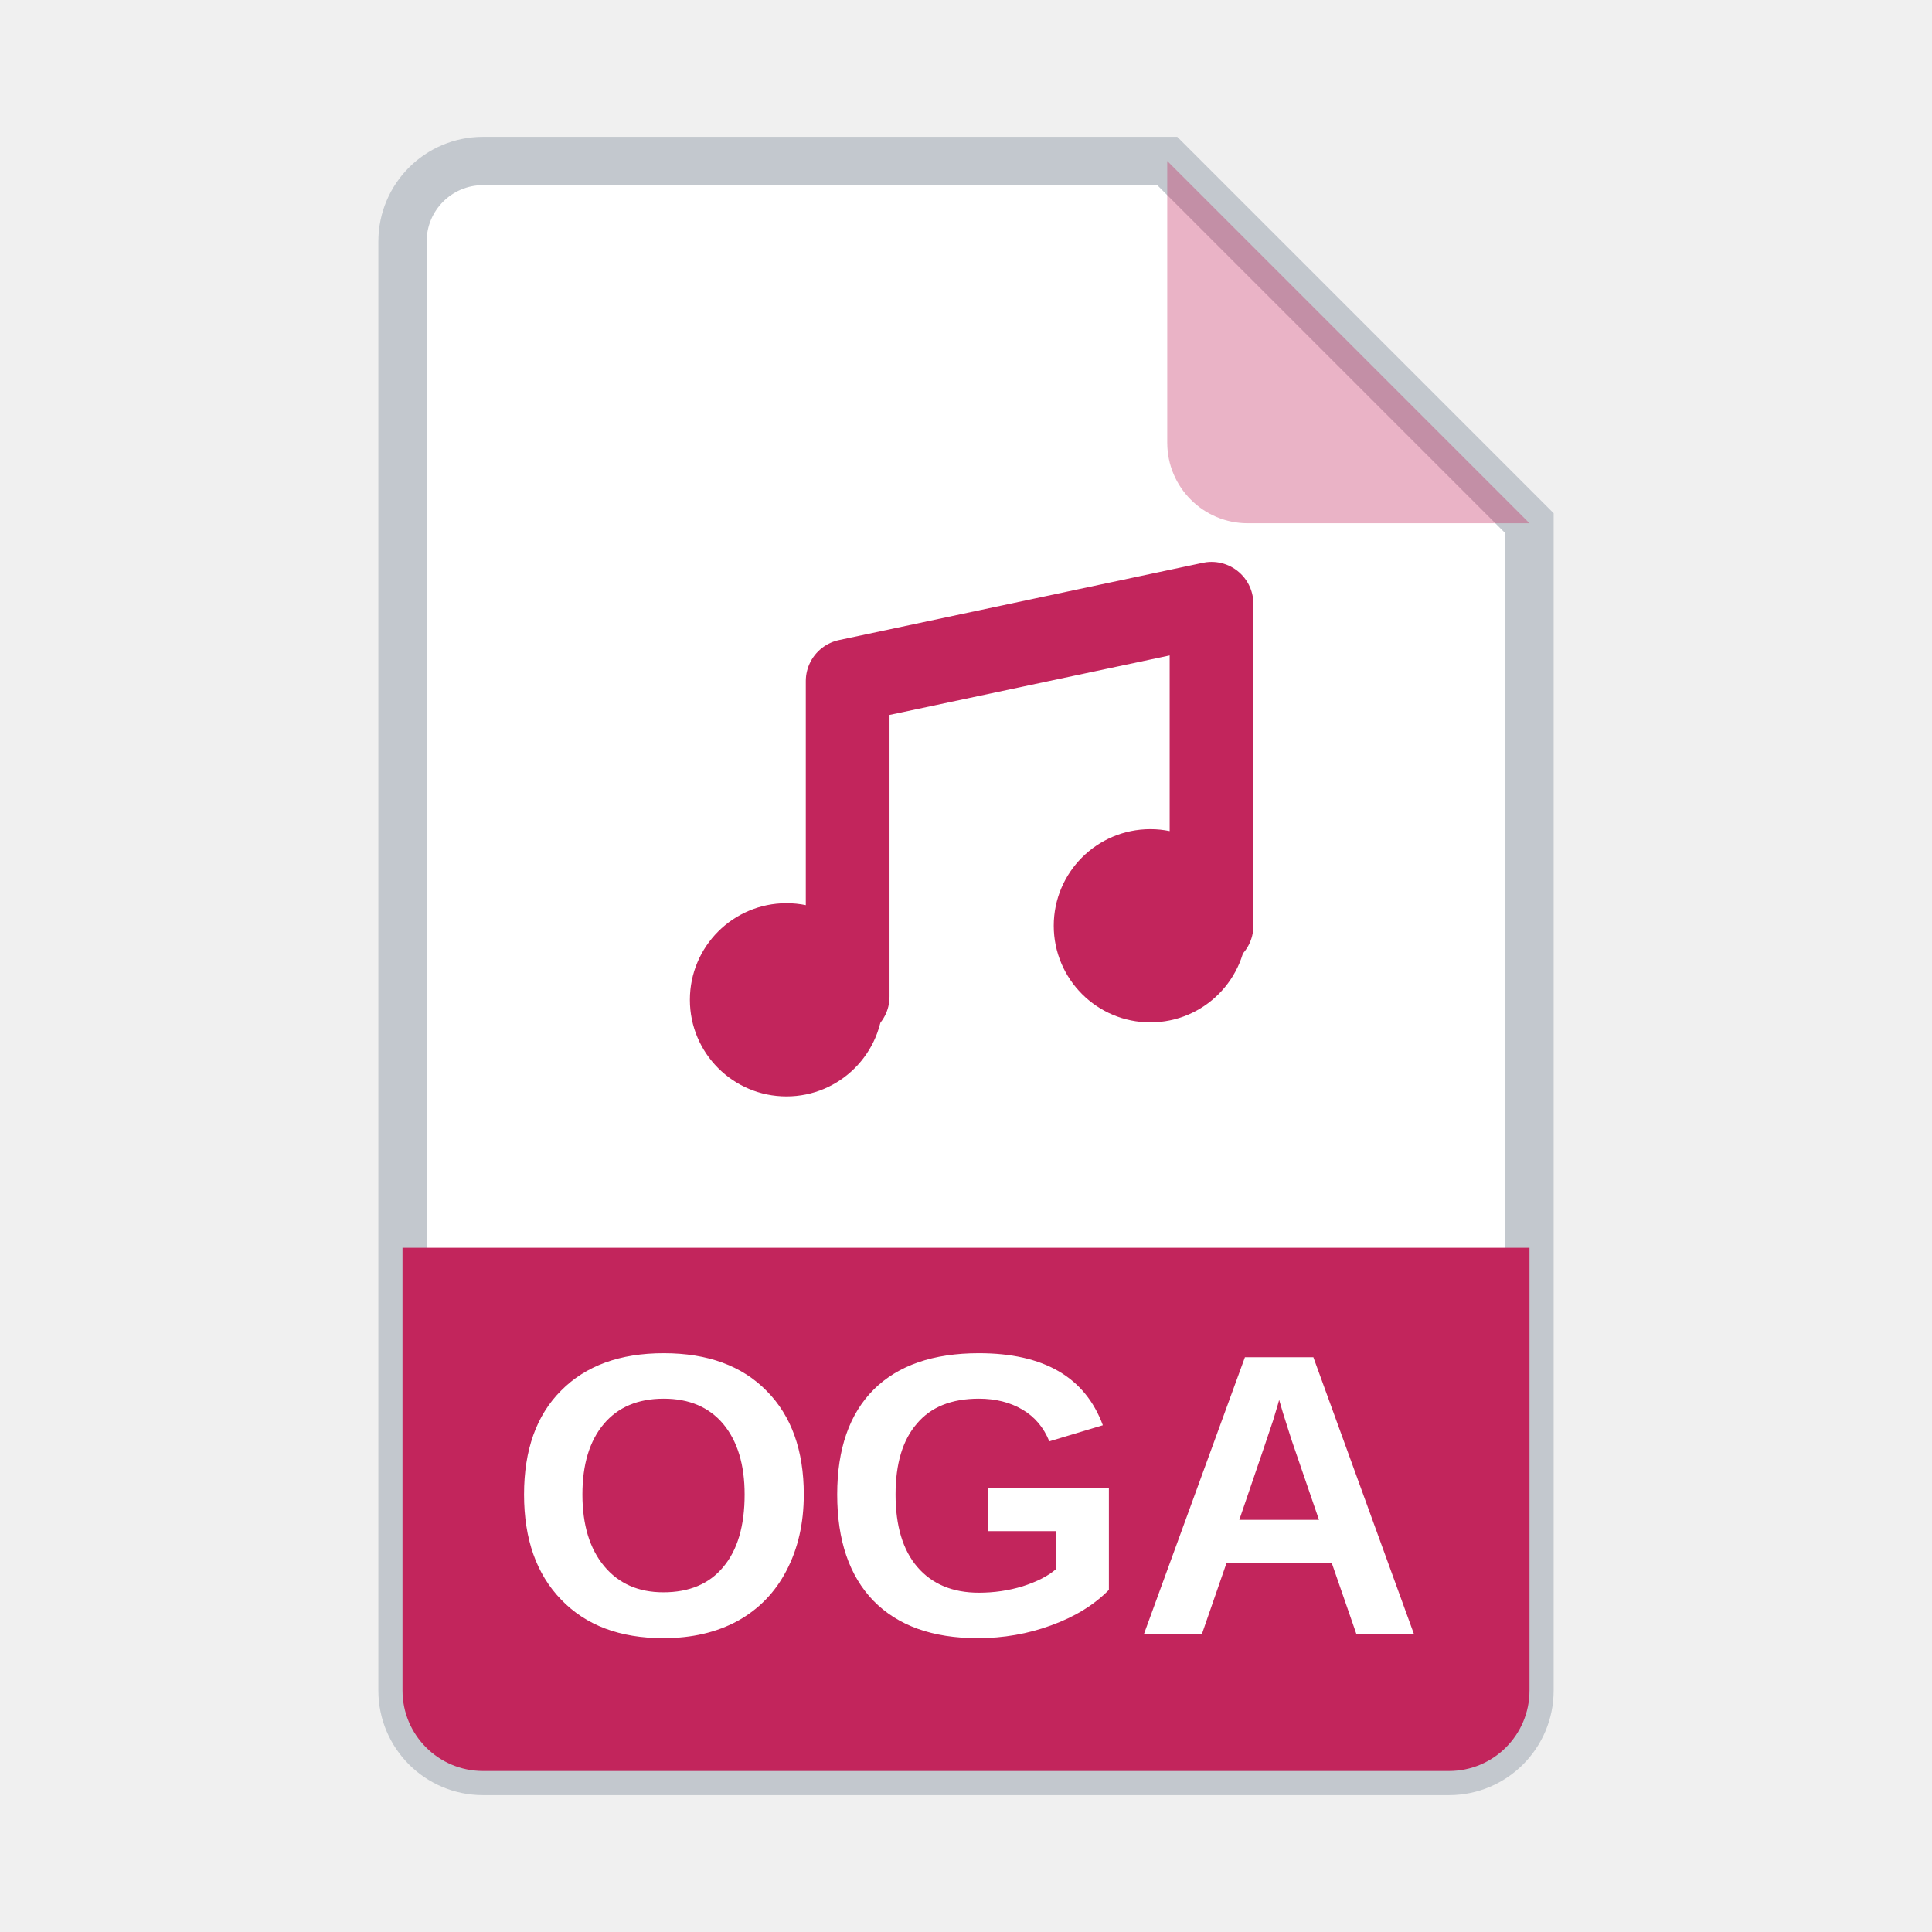
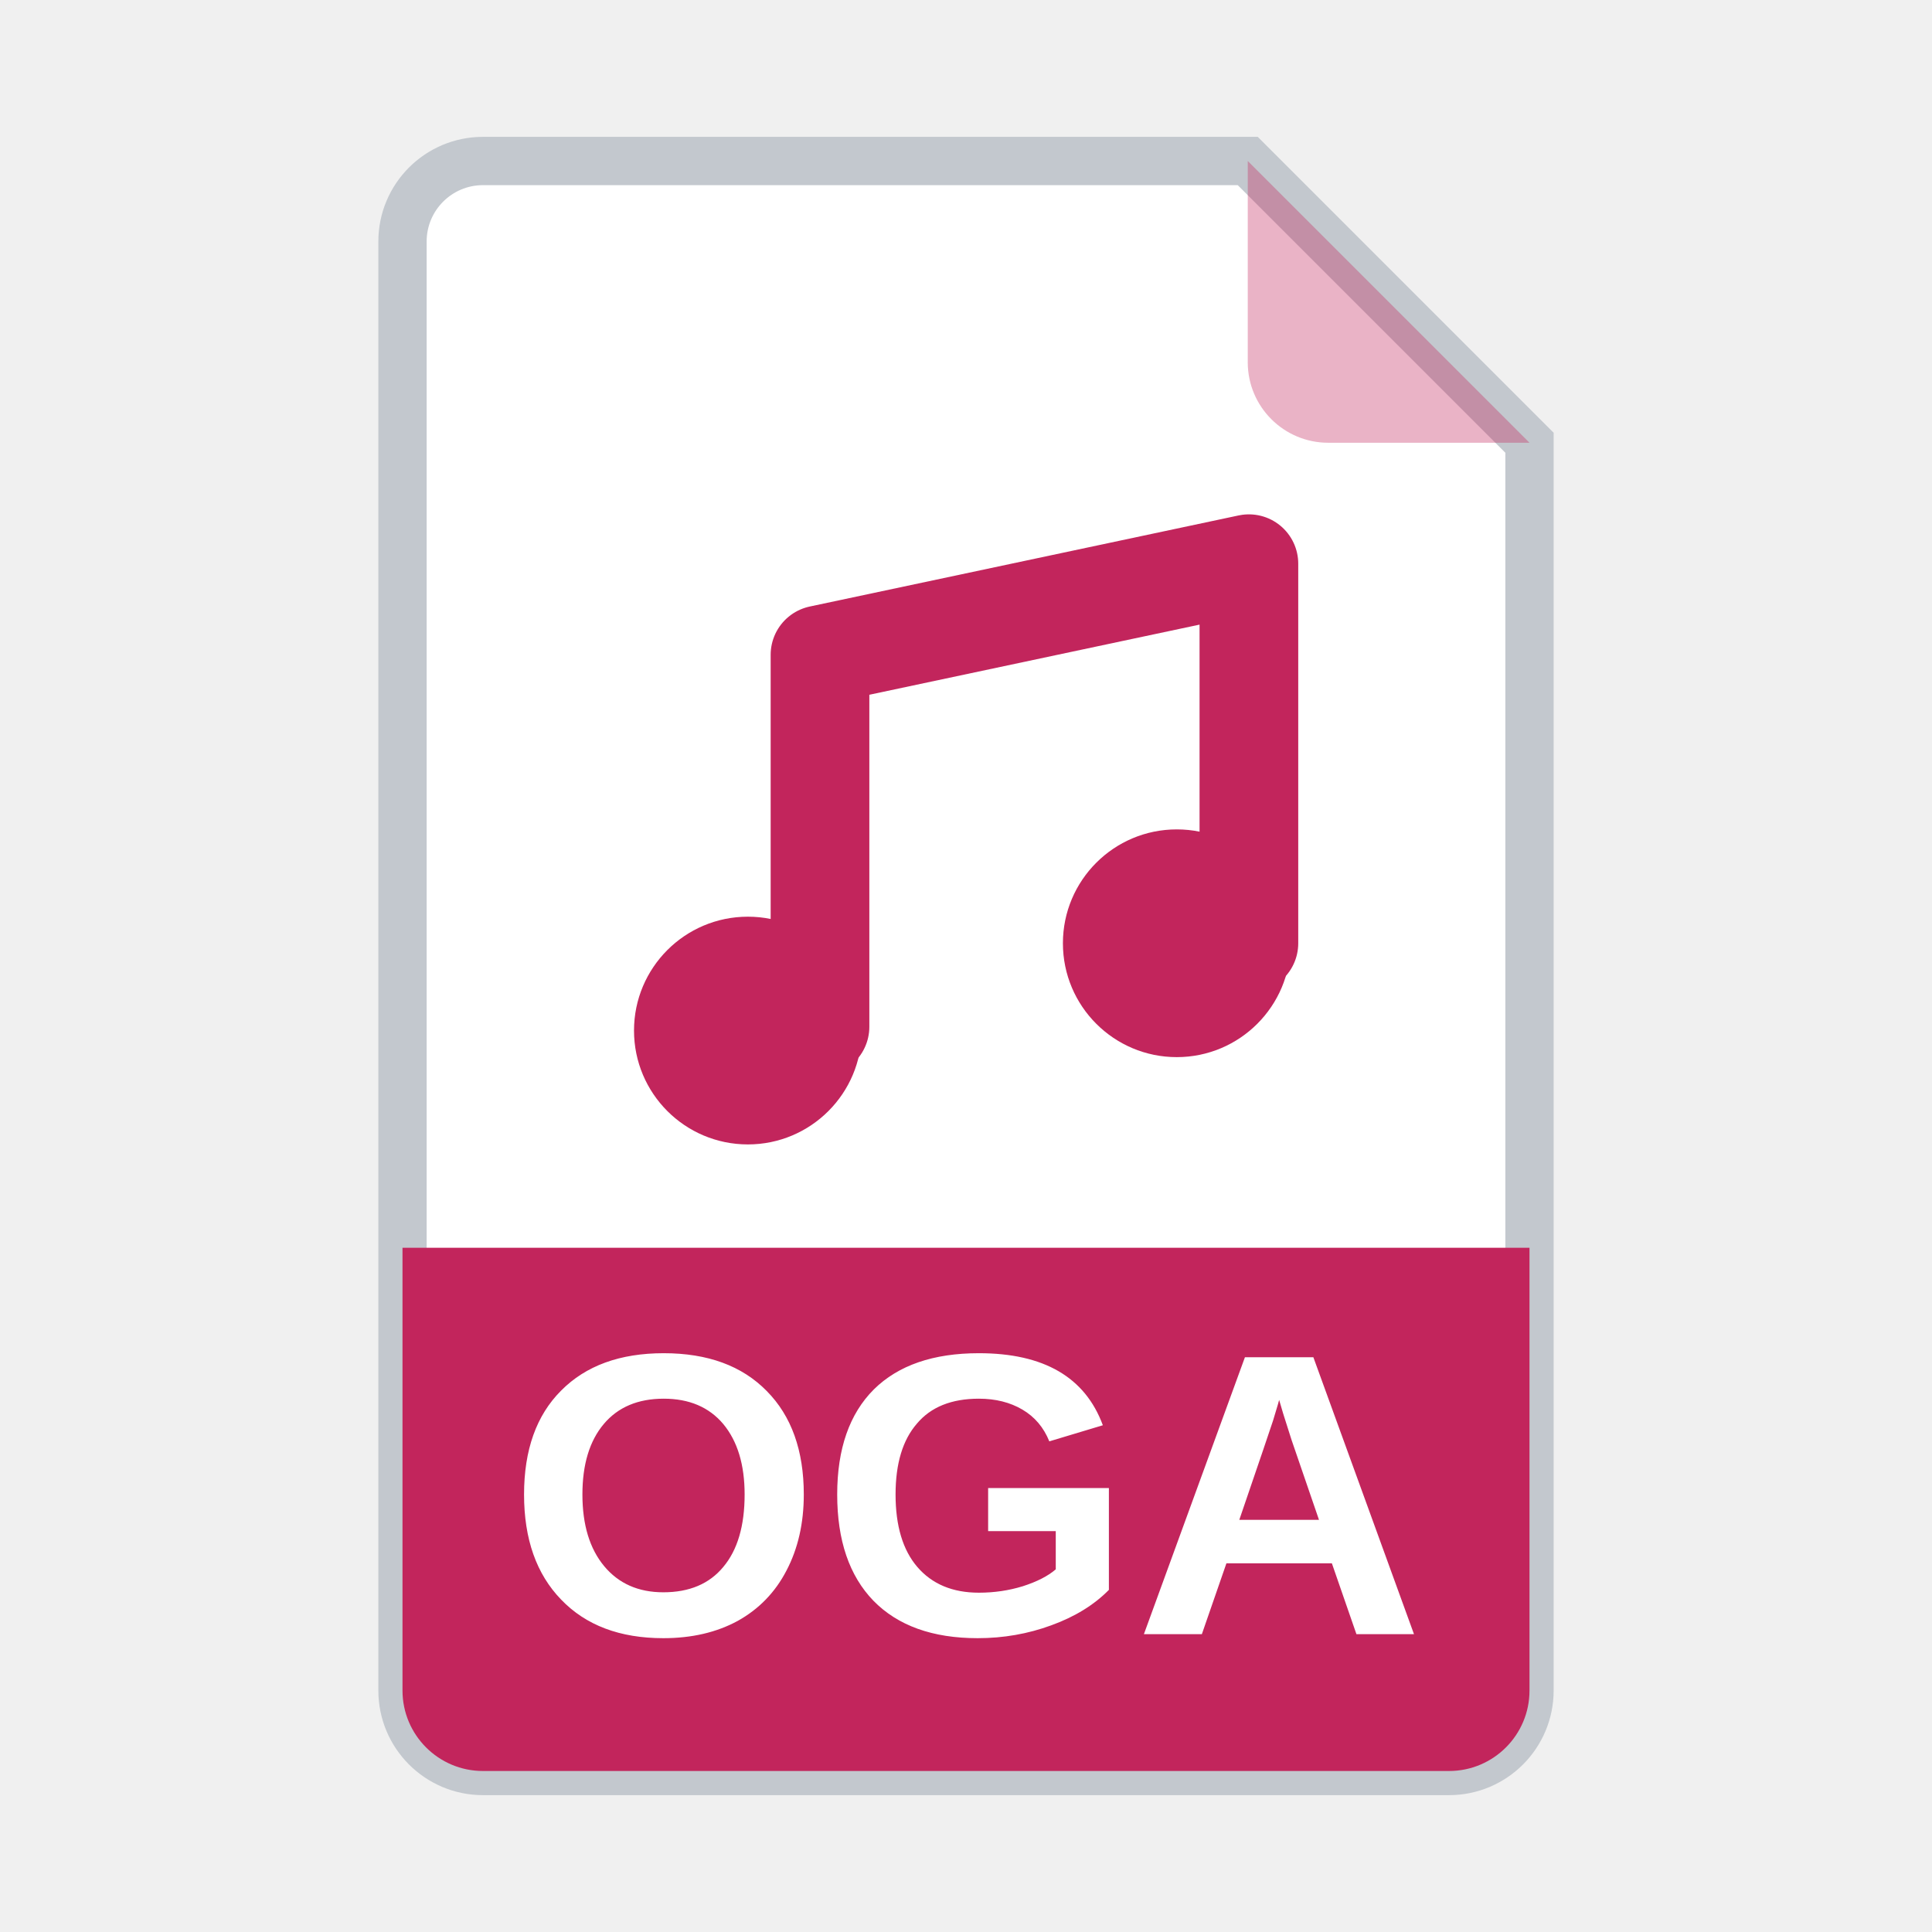
<svg xmlns="http://www.w3.org/2000/svg" width="48" height="48" viewBox="0 0 48 48">
-   <path d="M12 4h17l9 9v29a2 2 0 0 1-2 2H12a2 2 0 0 1-2-2V6a2 2 0 0 1 2-2z" fill="#fff" stroke="#c3c8ce" stroke-width="1.2" />
-   <path d="M29 4v7a2 2 0 0 0 2 2h7z" fill="#c2255c" opacity=".35" />
-   <g transform="translate(14.5 11) scale(.8)">
+   <path d="M12 4h19l7 7v31a2 2 0 0 1-2 2H12a2 2 0 0 1-2-2V6a2 2 0 0 1 2-2z" fill="#fff" stroke="#c3c8ce" stroke-width="1.2" />
+   <path d="M31 4v5a2 2 0 0 0 2 2h5z" fill="#c2255c" opacity=".35" />
+   <g transform="translate(12.64 9.29) scale(0.943)">
    <path d="M8.2 17.2V7.4l11.3-2.4v10" fill="none" stroke="#c2255c" stroke-width="2.6" stroke-linecap="round" stroke-linejoin="round" />
    <circle cx="6.3" cy="17.3" r="3" fill="#c2255c" />
    <circle cx="17.6" cy="15" r="3" fill="#c2255c" />
  </g>
  <path d="M10 31h28v11a2 2 0 0 1-2 2H12a2 2 0 0 1-2-2z" fill="#c2255c" />
  <path d="M19.97 37.13Q19.97 38.2 19.54 39.02Q19.12 39.83 18.33 40.27Q17.54 40.7 16.48 40.7Q14.86 40.7 13.94 39.74Q13.02 38.79 13.02 37.13Q13.02 35.47 13.94 34.55Q14.86 33.62 16.49 33.62Q18.13 33.62 19.05 34.56Q19.97 35.49 19.97 37.13ZM18.5 37.13Q18.5 36.02 17.97 35.38Q17.44 34.75 16.49 34.75Q15.53 34.75 15 35.38Q14.47 36.01 14.47 37.13Q14.47 38.26 15.01 38.91Q15.55 39.56 16.48 39.56Q17.45 39.56 17.97 38.93Q18.5 38.3 18.5 37.13ZM24.32 39.57Q24.89 39.57 25.41 39.41Q25.94 39.24 26.23 38.99V38.04H24.55V36.97H27.55V39.5Q27 40.06 26.12 40.38Q25.25 40.7 24.29 40.7Q22.61 40.7 21.7 39.77Q20.8 38.84 20.8 37.13Q20.8 35.43 21.71 34.52Q22.62 33.62 24.32 33.62Q26.74 33.62 27.4 35.41L26.07 35.81Q25.86 35.29 25.4 35.02Q24.94 34.75 24.32 34.75Q23.3 34.75 22.78 35.37Q22.25 35.98 22.25 37.13Q22.25 38.3 22.79 38.93Q23.34 39.57 24.32 39.57ZM33.7 40.6 33.09 38.84H30.47L29.86 40.6H28.42L30.93 33.72H32.63L35.13 40.6ZM31.78 34.78 31.75 34.89Q31.7 35.06 31.63 35.29Q31.56 35.51 30.79 37.76H32.77L32.09 35.78L31.88 35.12Z" fill="#fff" stroke="none" />
</svg>
